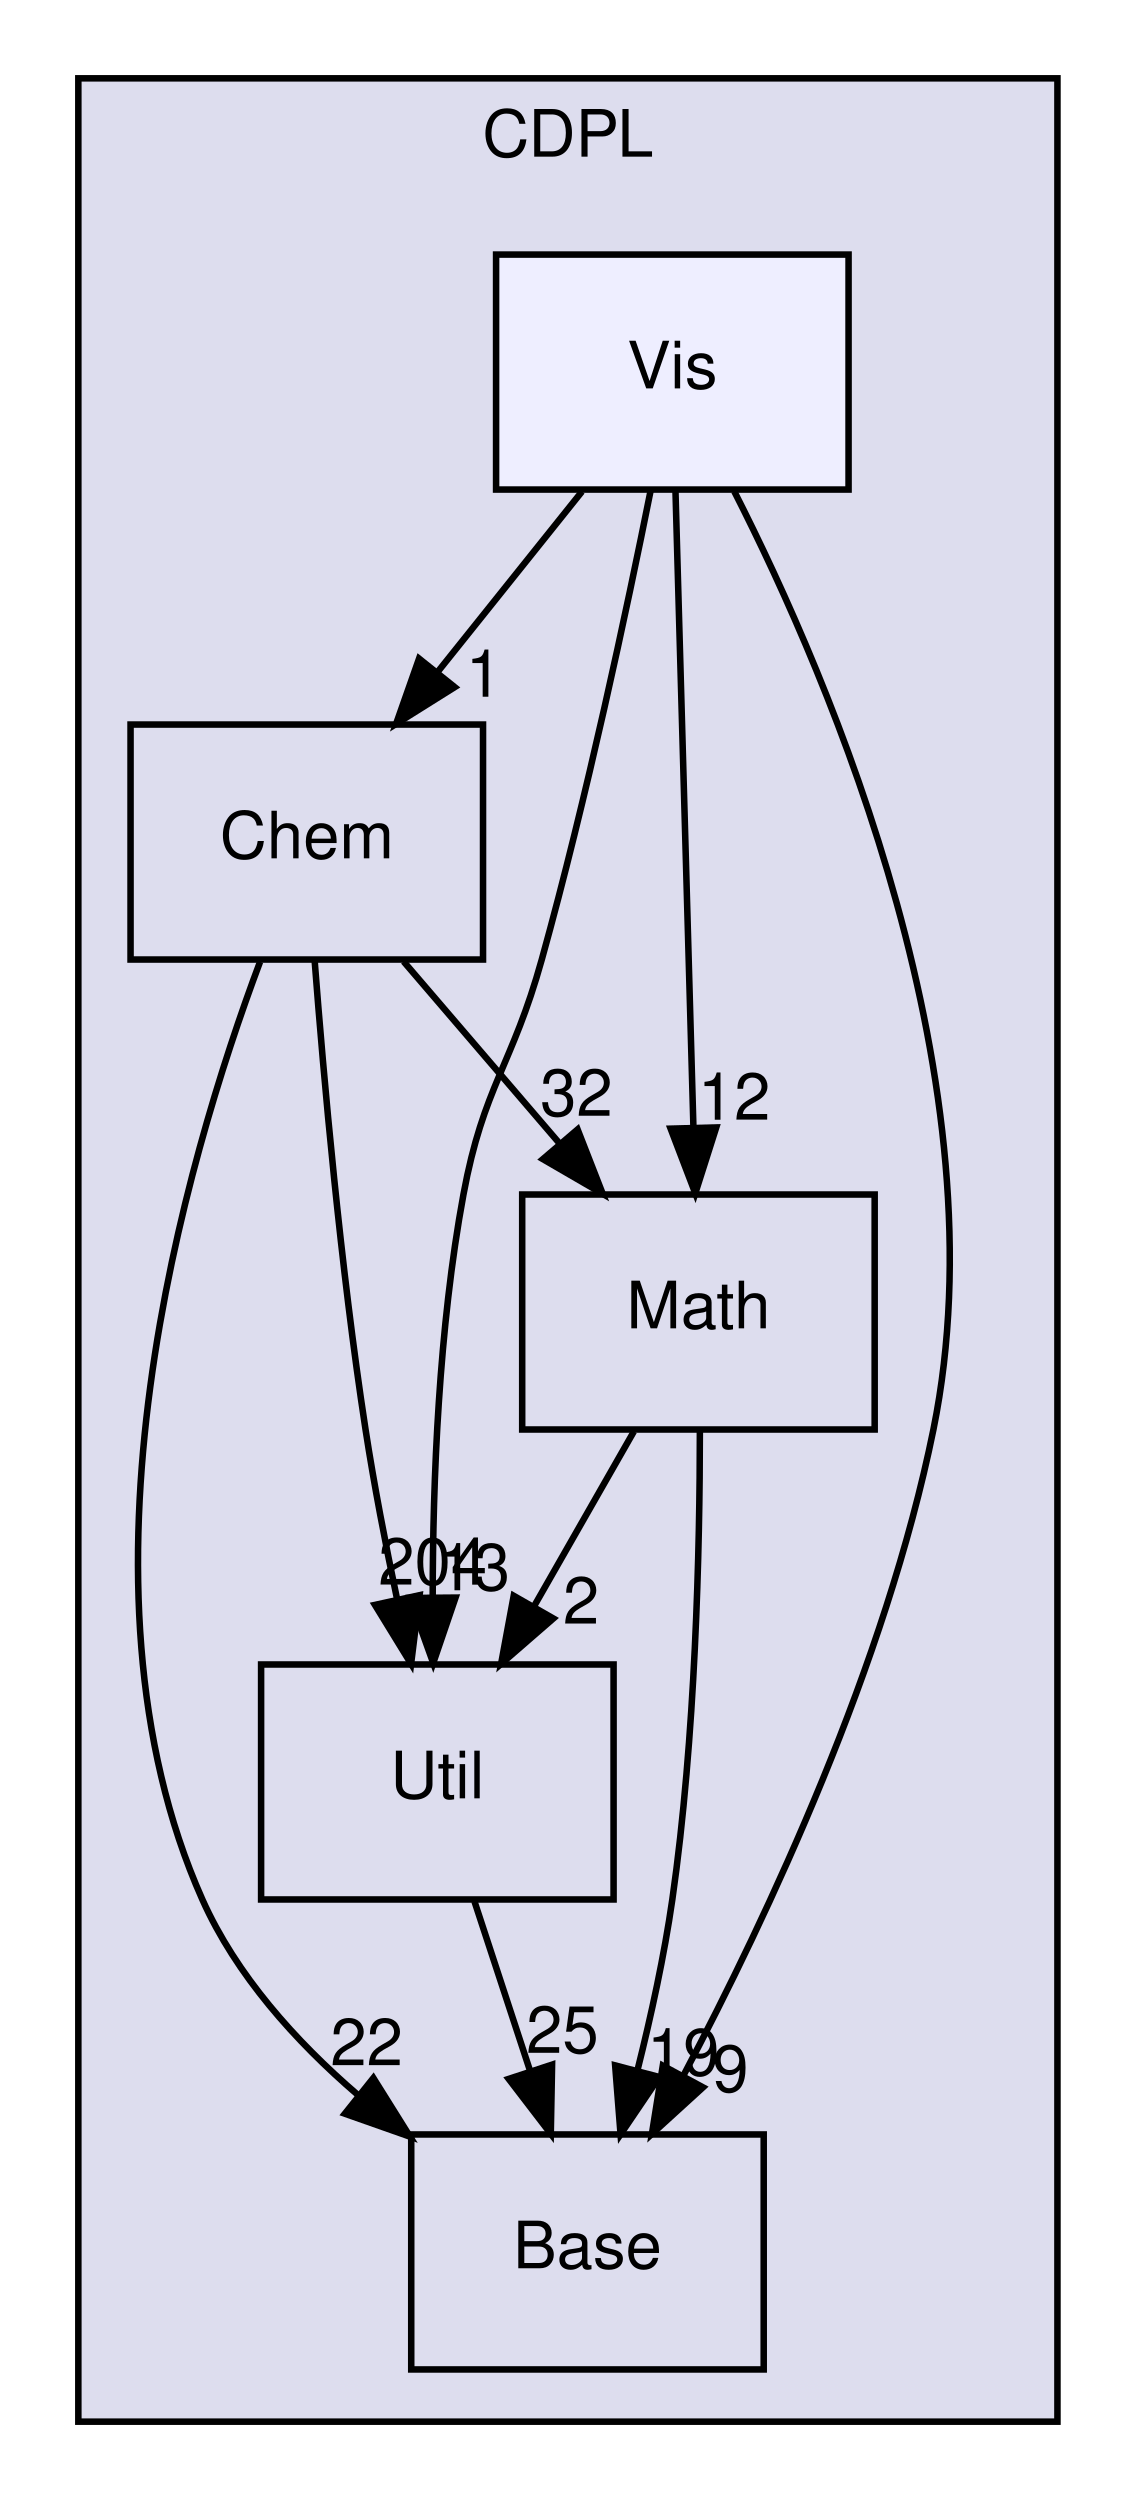
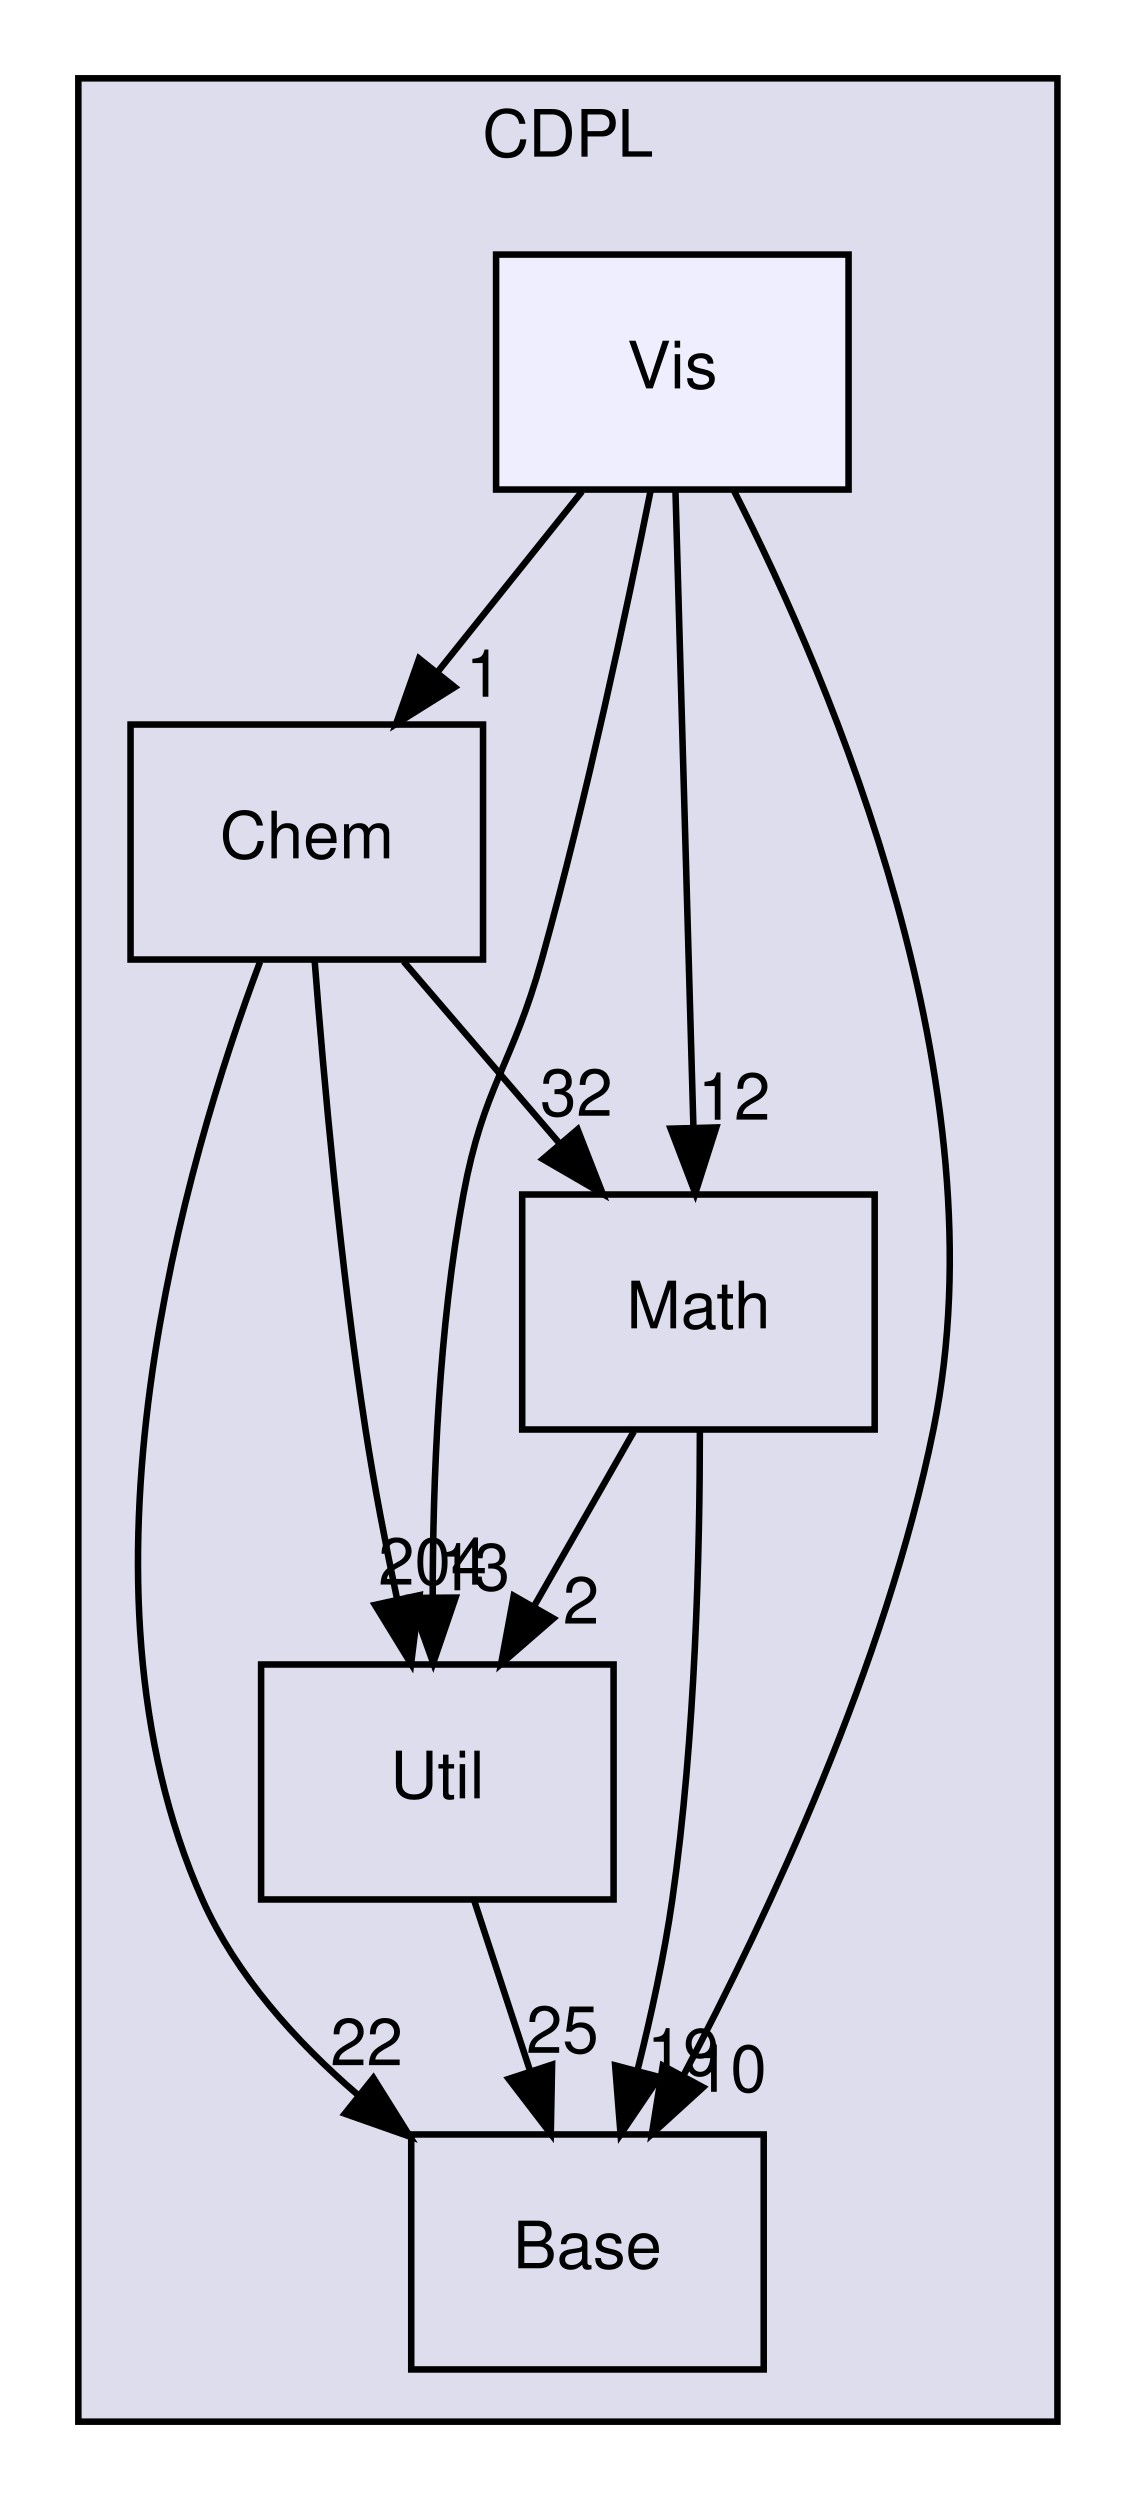
<svg xmlns="http://www.w3.org/2000/svg" xmlns:xlink="http://www.w3.org/1999/xlink" width="174pt" height="383pt" viewBox="0.00 0.00 174.00 383.00">
  <g id="graph0" class="graph" transform="scale(1 1) rotate(0) translate(4 379)">
    <g id="clust1" class="cluster">
      <g id="a_clust1">
        <a xlink:href="dir_13e5b888d4d8e2bc4637fdf598186b4c.html" target="_top" xlink:title="CDPL">
          <polygon fill="#ddddee" stroke="black" points="8,-8 8,-367 158,-367 158,-8 8,-8" />
          <text text-anchor="middle" x="83" y="-355" font-family="Helvetica" font-size="10.00">CDPL</text>
        </a>
      </g>
    </g>
    <g id="node1" class="node">
      <g id="a_node1">
        <a xlink:href="dir_239469eeca6d3c1a97f8d4fbb99adcb8.html" target="_top" xlink:title="Util">
          <polygon fill="none" stroke="black" points="90,-124 36,-124 36,-88 90,-88 90,-124" />
          <text text-anchor="middle" x="63" y="-103.5" font-family="Helvetica" font-size="10.00">Util</text>
        </a>
      </g>
    </g>
    <g id="node4" class="node">
      <g id="a_node4">
        <a xlink:href="dir_ea97f66d84072e3323f941252a229abf.html" target="_top" xlink:title="Base">
          <polygon fill="none" stroke="black" points="113,-52 59,-52 59,-16 113,-16 113,-52" />
          <text text-anchor="middle" x="86" y="-31.5" font-family="Helvetica" font-size="10.00">Base</text>
        </a>
      </g>
    </g>
    <g id="edge7" class="edge">
      <path fill="none" stroke="black" d="M68.69,-87.7C71.25,-79.9 74.33,-70.51 77.18,-61.83" />
      <polygon fill="black" stroke="black" points="80.58,-62.7 80.38,-52.1 73.93,-60.51 80.58,-62.7" />
      <g id="a_edge7-headlabel">
        <a xlink:href="dir_000014_000005.html" target="_top" xlink:title="25">
          <text text-anchor="middle" x="82.16" y="-64.5" font-family="Helvetica" font-size="10.00">25</text>
        </a>
      </g>
    </g>
    <g id="node2" class="node">
      <g id="a_node2">
        <a xlink:href="dir_76ec631f4004f297aa98c89994166e73.html" target="_top" xlink:title="Math">
          <polygon fill="none" stroke="black" points="130,-196 76,-196 76,-160 130,-160 130,-196" />
          <text text-anchor="middle" x="103" y="-175.5" font-family="Helvetica" font-size="10.00">Math</text>
        </a>
      </g>
    </g>
    <g id="edge1" class="edge">
      <path fill="none" stroke="black" d="M93.11,-159.7C88.51,-151.64 82.94,-141.89 77.85,-132.98" />
      <polygon fill="black" stroke="black" points="80.77,-131.05 72.77,-124.1 74.7,-134.52 80.77,-131.05" />
      <g id="a_edge1-headlabel">
        <a xlink:href="dir_000001_000014.html" target="_top" xlink:title="2">
          <text text-anchor="middle" x="85.02" y="-130.26" font-family="Helvetica" font-size="10.00">2</text>
        </a>
      </g>
    </g>
    <g id="edge2" class="edge">
      <path fill="none" stroke="black" d="M103.22,-159.85C103.22,-141.85 102.56,-112.8 99,-88 97.77,-79.43 95.76,-70.22 93.68,-61.92" />
      <polygon fill="black" stroke="black" points="97.01,-60.8 91.07,-52.02 90.24,-62.58 97.01,-60.8" />
      <g id="a_edge2-headlabel">
        <a xlink:href="dir_000001_000005.html" target="_top" xlink:title="19">
          <text text-anchor="middle" x="100.67" y="-61.05" font-family="Helvetica" font-size="10.00">19</text>
        </a>
      </g>
    </g>
    <g id="node3" class="node">
      <g id="a_node3">
        <a xlink:href="dir_a73e1d15e6da56bea42fb33a94074c1c.html" target="_top" xlink:title="Chem">
          <polygon fill="none" stroke="black" points="70,-268 16,-268 16,-232 70,-232 70,-268" />
          <text text-anchor="middle" x="43" y="-247.5" font-family="Helvetica" font-size="10.00">Chem</text>
        </a>
      </g>
    </g>
    <g id="edge8" class="edge">
      <path fill="none" stroke="black" d="M44.2,-231.87C45.59,-213.9 48.17,-184.87 52,-160 53.31,-151.51 55.08,-142.33 56.83,-134.03" />
      <polygon fill="black" stroke="black" points="60.28,-134.62 58.98,-124.1 53.44,-133.13 60.28,-134.62" />
      <g id="a_edge8-headlabel">
        <a xlink:href="dir_000004_000014.html" target="_top" xlink:title="204">
          <text text-anchor="middle" x="62.29" y="-136.23" font-family="Helvetica" font-size="10.00">204</text>
        </a>
      </g>
    </g>
    <g id="edge9" class="edge">
      <path fill="none" stroke="black" d="M57.83,-231.7C65.02,-223.3 73.8,-213.07 81.69,-203.86" />
      <polygon fill="black" stroke="black" points="84.49,-205.97 88.34,-196.1 79.17,-201.42 84.49,-205.97" />
      <g id="a_edge9-headlabel">
        <a xlink:href="dir_000004_000001.html" target="_top" xlink:title="32">
          <text text-anchor="middle" x="84.31" y="-208.05" font-family="Helvetica" font-size="10.00">32</text>
        </a>
      </g>
    </g>
    <g id="edge10" class="edge">
      <path fill="none" stroke="black" d="M35.84,-231.65C24.4,-201.13 5.38,-136.49 27,-88 32.17,-76.41 41.27,-66.29 50.79,-58.09" />
      <polygon fill="black" stroke="black" points="53.2,-60.65 58.82,-51.66 48.83,-55.18 53.2,-60.65" />
      <g id="a_edge10-headlabel">
        <a xlink:href="dir_000004_000005.html" target="_top" xlink:title="22">
          <text text-anchor="middle" x="52.17" y="-62.61" font-family="Helvetica" font-size="10.00">22</text>
        </a>
      </g>
    </g>
    <g id="node5" class="node">
      <g id="a_node5">
        <a xlink:href="dir_56c96f24a7ae97bf7f34b6e3938ad4c7.html" target="_top" xlink:title="Vis">
          <polygon fill="#eeeeff" stroke="black" points="126,-340 72,-340 72,-304 126,-304 126,-340" />
          <text text-anchor="middle" x="99" y="-319.5" font-family="Helvetica" font-size="10.00">Vis</text>
        </a>
      </g>
    </g>
    <g id="edge3" class="edge">
      <path fill="none" stroke="black" d="M95.67,-303.81C92.06,-285.79 85.88,-256.72 79,-232 74.48,-215.75 70.07,-212.58 67,-196 63.22,-175.6 62.3,-152.14 62.29,-134.43" />
      <polygon fill="black" stroke="black" points="65.79,-134.25 62.37,-124.22 58.79,-134.19 65.79,-134.25" />
      <g id="a_edge3-headlabel">
        <a xlink:href="dir_000002_000014.html" target="_top" xlink:title="13">
          <text text-anchor="middle" x="68.59" y="-135.37" font-family="Helvetica" font-size="10.00">13</text>
        </a>
      </g>
    </g>
    <g id="edge4" class="edge">
      <path fill="none" stroke="black" d="M99.48,-303.87C100.16,-279.67 101.42,-235.21 102.23,-206.39" />
      <polygon fill="black" stroke="black" points="105.73,-206.28 102.52,-196.19 98.74,-206.09 105.73,-206.28" />
      <g id="a_edge4-headlabel">
        <a xlink:href="dir_000002_000001.html" target="_top" xlink:title="12">
          <text text-anchor="middle" x="108.47" y="-207.46" font-family="Helvetica" font-size="10.00">12</text>
        </a>
      </g>
    </g>
    <g id="edge5" class="edge">
      <path fill="none" stroke="black" d="M85.16,-303.7C78.51,-295.39 70.42,-285.28 63.11,-276.14" />
      <polygon fill="black" stroke="black" points="65.66,-273.73 56.68,-268.1 60.2,-278.1 65.66,-273.73" />
      <g id="a_edge5-headlabel">
        <a xlink:href="dir_000002_000004.html" target="_top" xlink:title="1">
          <text text-anchor="middle" x="70.13" y="-272.26" font-family="Helvetica" font-size="10.00">1</text>
        </a>
      </g>
    </g>
    <g id="edge6" class="edge">
      <path fill="none" stroke="black" d="M108.49,-303.72C123.44,-274.36 149.73,-212.78 139,-160 131.71,-124.11 113.74,-85.74 100.75,-61.12" />
      <polygon fill="black" stroke="black" points="103.7,-59.22 95.87,-52.08 97.54,-62.54 103.7,-59.22" />
      <g id="a_edge6-headlabel">
-         <a xlink:href="dir_000002_000005.html" target="_top" xlink:title="9">
-           <text text-anchor="middle" x="107.9" y="-58.54" font-family="Helvetica" font-size="10.00">9</text>
+         <a xlink:href="dir_000002_000005.html" target="_top" xlink:title="10">
+           <text text-anchor="middle" x="107.9" y="-58.54" font-family="Helvetica" font-size="10.00">10</text>
        </a>
      </g>
    </g>
  </g>
</svg>
